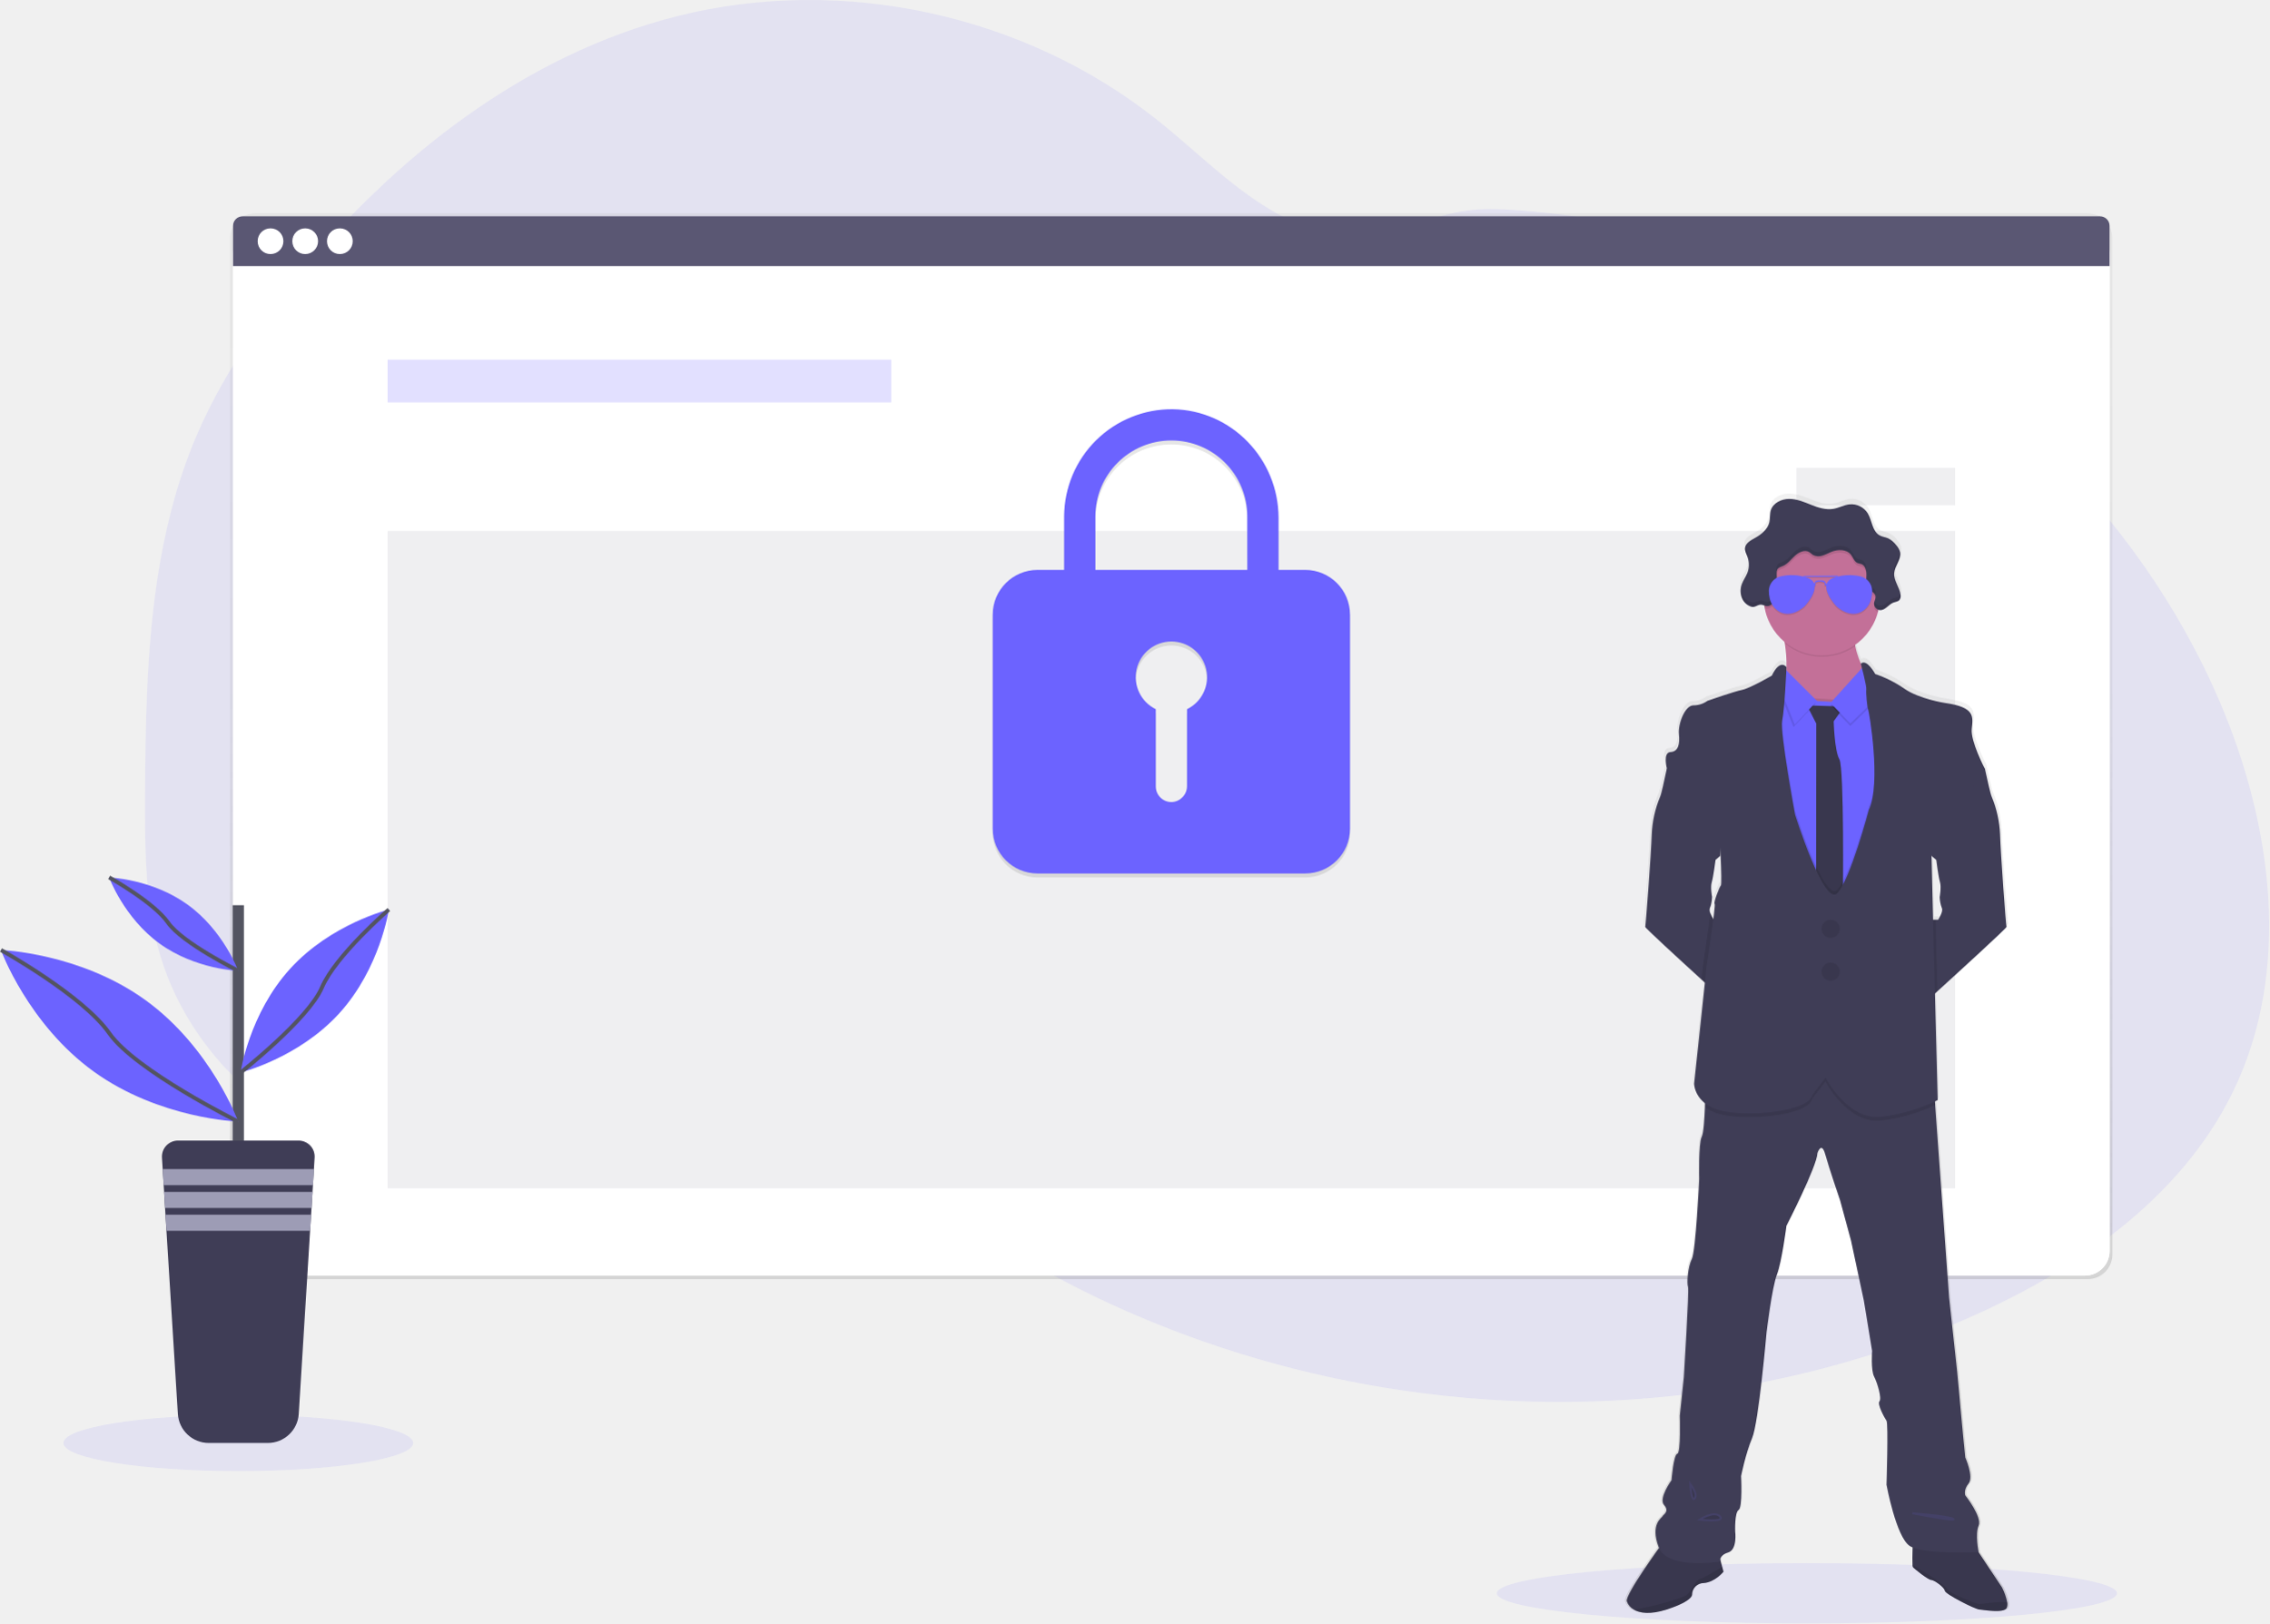
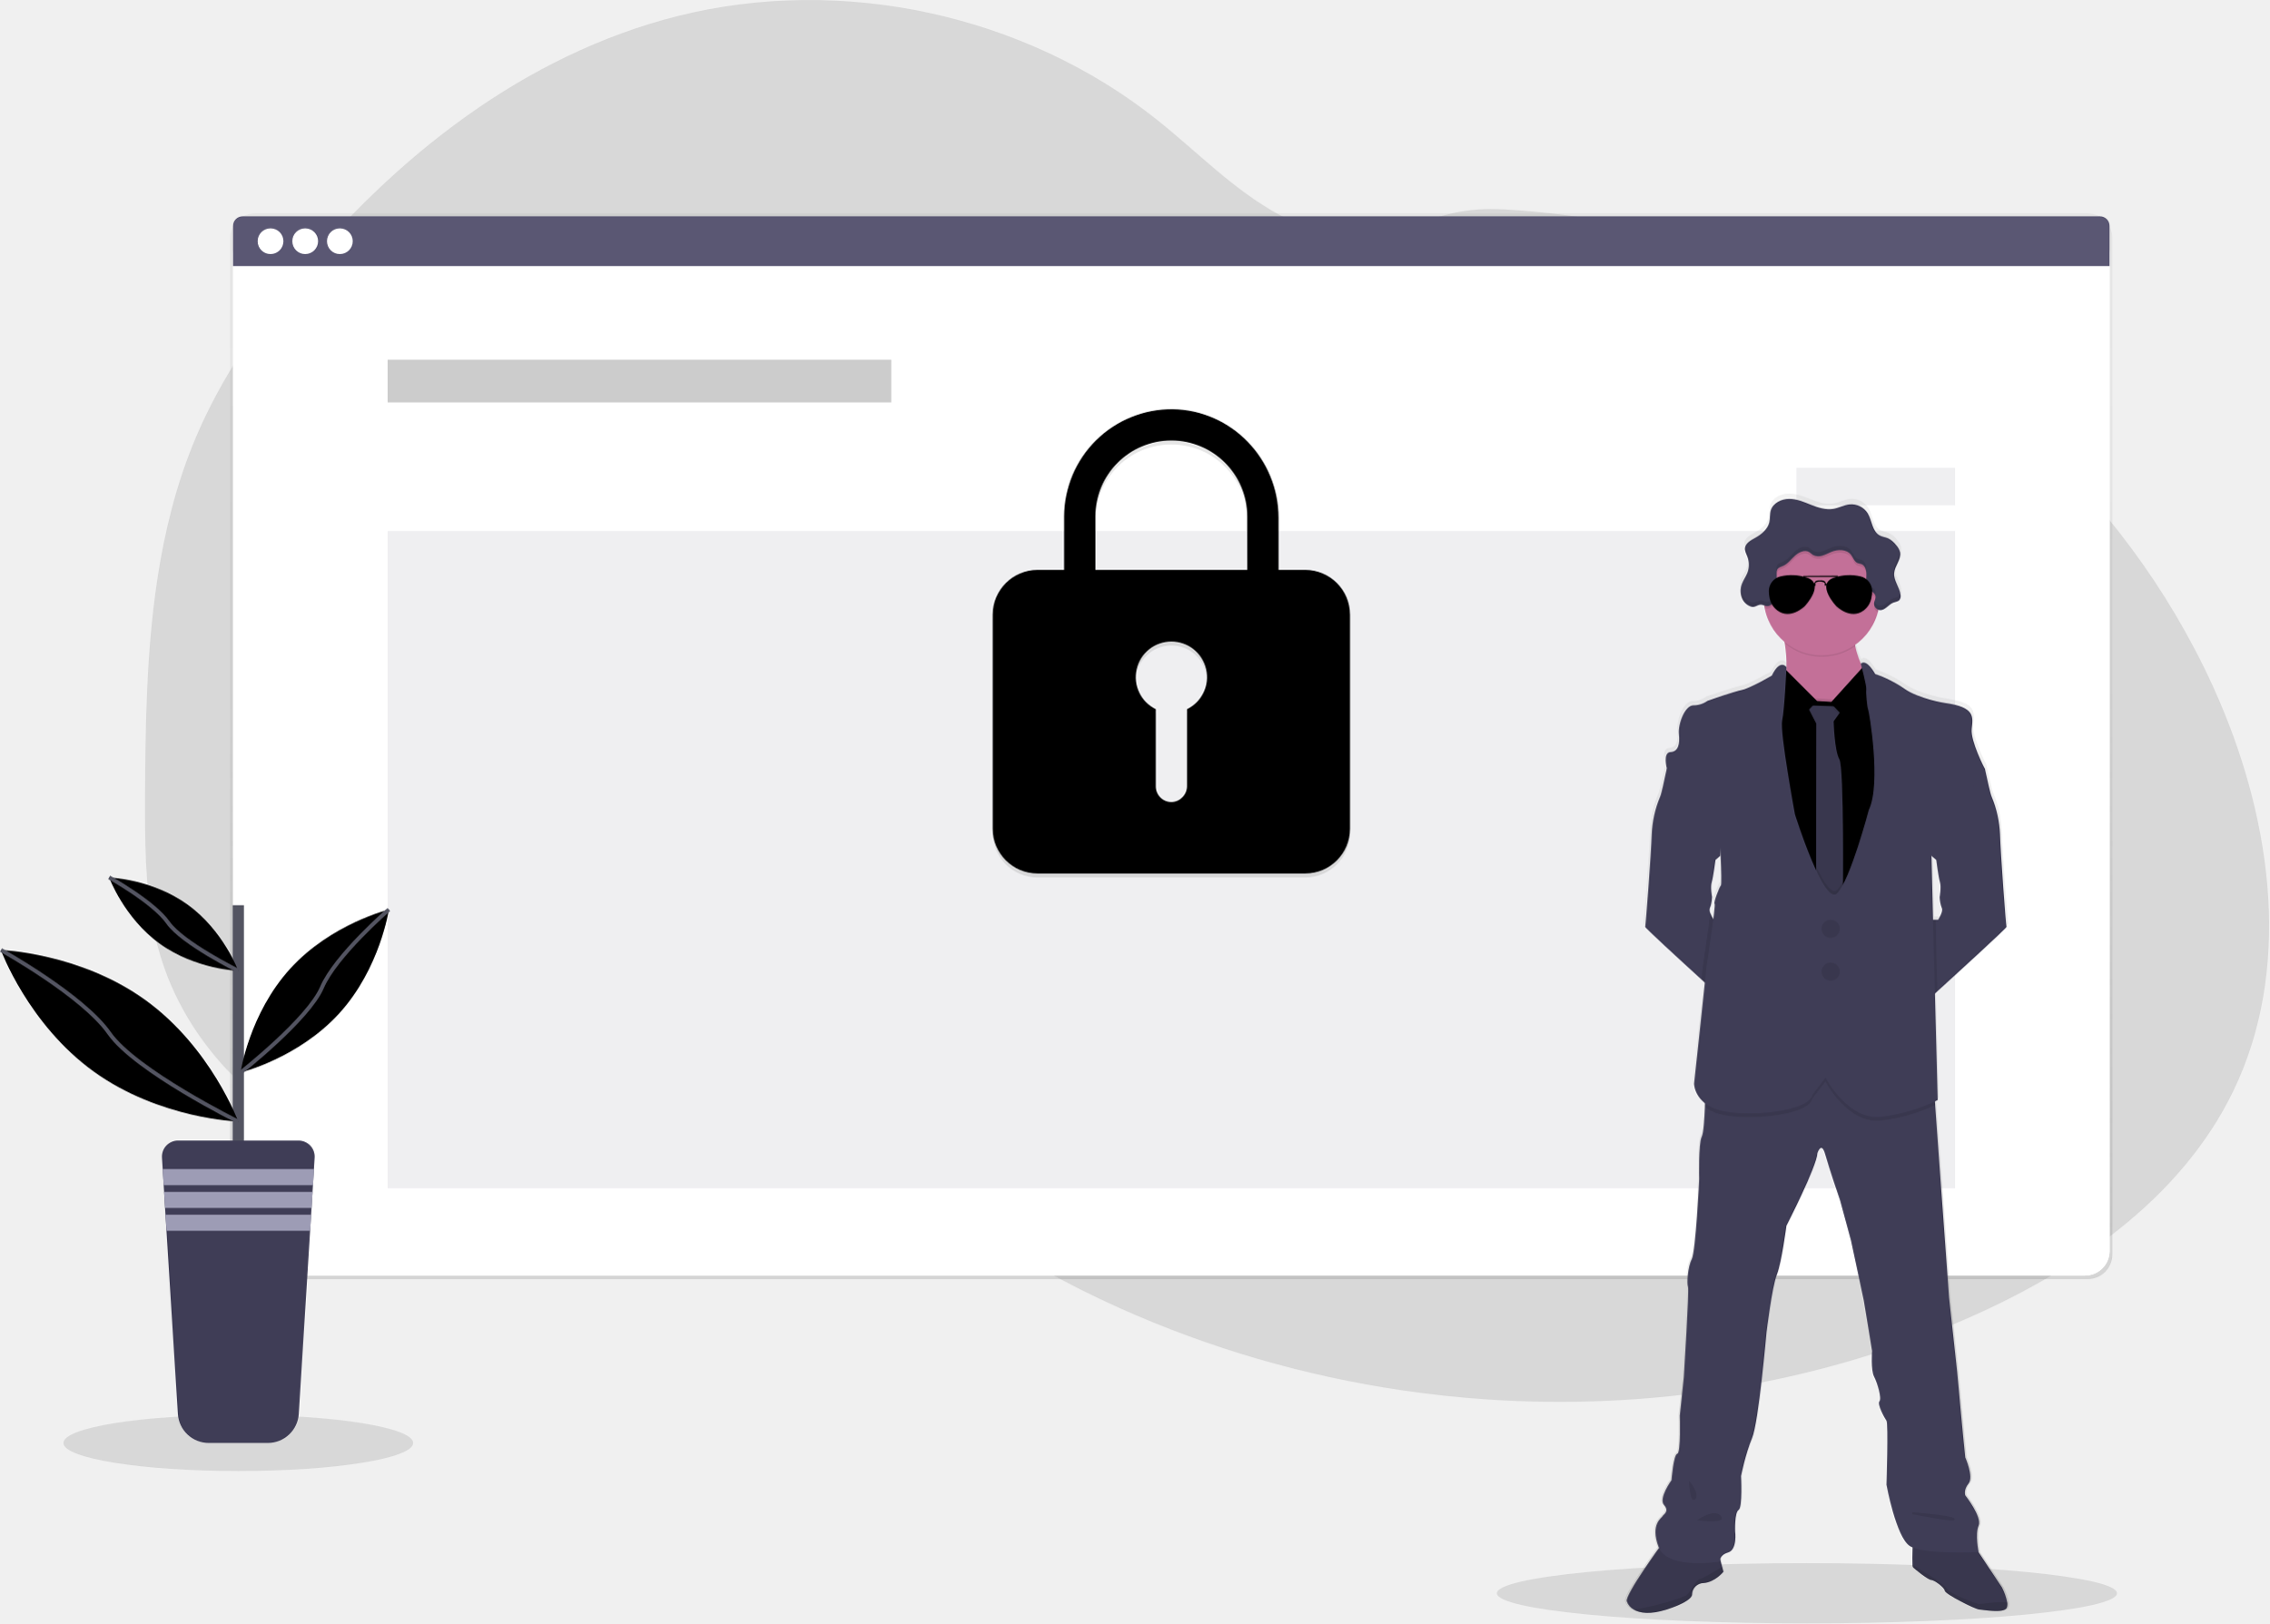
<svg xmlns="http://www.w3.org/2000/svg" xmlns:xlink="http://www.w3.org/1999/xlink" id="06c42c9d-6d9c-45ee-a61b-17902c1dca73" data-name="Layer 1" width="1145.57" height="819.91" viewBox="0 0 1145.57 819.91">
  <defs>
    <linearGradient id="2f697947-2a6f-450c-95af-56e5336b1d5f" x1="591.3" y1="646.08" x2="591.3" y2="107.75" gradientUnits="userSpaceOnUse">
      <stop offset="0" stop-color="gray" stop-opacity="0.25" />
      <stop offset="0.54" stop-color="gray" stop-opacity="0.12" />
      <stop offset="1" stop-color="gray" stop-opacity="0.1" />
    </linearGradient>
    <linearGradient id="2563b911-9cd4-457d-b636-acc38b40f33a" x1="944.34" y1="854.67" x2="944.34" y2="289.29" xlink:href="#2f697947-2a6f-450c-95af-56e5336b1d5f" />
  </defs>
-   <path d="M1154.4,591.26c-26.57,54.81-80.52,91.46-136.43,115.63-75.27,32.55-158.16,45.46-239.91,40q-21.49-1.43-42.85-4.57a540.44,540.44,0,0,1-143.27-41.72q-19.74-8.89-38.68-19.41a494.85,494.85,0,0,1-60.46-39.54q-7.23-5.52-14.26-11.32c-3.25-2.68-6.47-5.42-9.74-8.08-6.9-5.61-14-10.94-21.92-14.93a78.31,78.31,0,0,0-7.34-3.24c-25.08-9.54-54-5.94-80.11,1.5-19.86,5.66-39.22,13.41-59.06,18.94a196,196,0,0,1-26.91,5.72A143.21,143.21,0,0,1,213,624.93l-1.67-.52q-4.2-1.32-8.33-2.89l-1.67-.64q-4-1.54-7.83-3.31l-1.67-.76q-4-1.86-7.83-3.93c-.92-.48-1.83-1-2.73-1.49a163.67,163.67,0,0,1-39.16-30.49c-.33-.33-.64-.67-1-1-1.59-1.72-3.15-3.47-4.66-5.26-.56-.66-1.12-1.32-1.67-2q-2.69-3.28-5.19-6.71c-.25-.33-.49-.67-.73-1A144.59,144.59,0,0,1,112,534.44c-.14-.33-.27-.67-.39-1q-2-5.15-3.65-10.47c-.45-1.48-.88-3-1.26-4.48-.13-.44-.25-.89-.36-1.33-5.52-21.73-6.15-44.32-6.15-66.78q0-3.93,0-7.85c.16-36.33.72-73.28,6.08-109.11,0-.25.07-.5.11-.74a340.76,340.76,0,0,1,7.31-35.82A264.25,264.25,0,0,1,126,260.56c12.33-29,30.26-55.39,50.17-79.85C226.32,119.16,292.09,67.49,369.07,48.15c82.95-20.83,175.14-.87,242.05,52.4,20.4,16.24,38.73,35.47,61.64,47.92,20,10.84,43.41,15.33,64.83,6.8,17.7-7.05,29.22-10.55,49.1-9.48A411.56,411.56,0,0,1,907.05,171c1.56.57,3.12,1.16,4.67,1.75C1012.43,211.28,1099,287.83,1144,386.2q1.79,3.9,3.47,7.86C1174.3,456.73,1184,530.18,1154.4,591.26Z" transform="translate(-26.97 -40.04)" fill="#6c63ff" opacity="0.1" />
-   <ellipse cx="120.3" cy="728.81" rx="88.28" ry="14.18" fill="#6c63ff" opacity="0.1" />
-   <ellipse cx="912.26" cy="804.71" rx="156.53" ry="15.2" fill="#6c63ff" opacity="0.1" />
+   <path d="M1154.4,591.26c-26.57,54.81-80.52,91.46-136.43,115.63-75.27,32.55-158.16,45.46-239.91,40q-21.49-1.43-42.85-4.57a540.44,540.44,0,0,1-143.27-41.72q-19.74-8.89-38.68-19.41a494.85,494.85,0,0,1-60.46-39.54q-7.23-5.52-14.26-11.32c-3.25-2.68-6.47-5.42-9.74-8.08-6.9-5.61-14-10.94-21.92-14.93a78.31,78.31,0,0,0-7.34-3.24c-25.08-9.54-54-5.94-80.11,1.5-19.86,5.66-39.22,13.41-59.06,18.94a196,196,0,0,1-26.91,5.72A143.21,143.21,0,0,1,213,624.93l-1.67-.52q-4.2-1.32-8.33-2.89l-1.67-.64q-4-1.54-7.83-3.31l-1.67-.76q-4-1.86-7.83-3.93c-.92-.48-1.83-1-2.73-1.49a163.67,163.67,0,0,1-39.16-30.49c-.33-.33-.64-.67-1-1-1.59-1.72-3.15-3.47-4.66-5.26-.56-.66-1.12-1.32-1.67-2q-2.69-3.28-5.19-6.71c-.25-.33-.49-.67-.73-1A144.59,144.59,0,0,1,112,534.44c-.14-.33-.27-.67-.39-1q-2-5.15-3.65-10.47c-.45-1.48-.88-3-1.26-4.48-.13-.44-.25-.89-.36-1.33-5.52-21.73-6.15-44.32-6.15-66.78q0-3.93,0-7.85c.16-36.33.72-73.28,6.08-109.11,0-.25.07-.5.11-.74a340.76,340.76,0,0,1,7.31-35.82A264.25,264.25,0,0,1,126,260.56c12.33-29,30.26-55.39,50.17-79.85C226.32,119.16,292.09,67.49,369.07,48.15c82.95-20.83,175.14-.87,242.05,52.4,20.4,16.24,38.73,35.47,61.64,47.92,20,10.84,43.41,15.33,64.83,6.8,17.7-7.05,29.22-10.55,49.1-9.48A411.56,411.56,0,0,1,907.05,171c1.56.57,3.12,1.16,4.67,1.75C1012.43,211.28,1099,287.83,1144,386.2q1.79,3.9,3.47,7.86C1174.3,456.73,1184,530.18,1154.4,591.26Z" transform="translate(-26.97 -40.04)" fill="#000000" opacity="0.1" />
+   <ellipse cx="120.3" cy="728.81" rx="88.28" ry="14.18" fill="#000000" opacity="0.1" />
+   <ellipse cx="912.26" cy="804.71" rx="156.53" ry="15.2" fill="#000000" opacity="0.1" />
  <rect x="116.14" y="107.75" width="950.33" height="538.33" rx="12.49" ry="12.49" fill="url(#2f697947-2a6f-450c-95af-56e5336b1d5f)" />
  <rect x="117.65" y="115.32" width="947.42" height="528.97" rx="12.49" ry="12.49" fill="#fff" />
  <rect x="117.65" y="115.32" width="947.42" height="528.97" rx="12.49" ry="12.49" fill="#fff" />
  <rect x="117.65" y="115.32" width="947.42" height="528.97" rx="12.49" ry="12.49" fill="#fff" opacity="0.04" />
  <path d="M1087.23,149.29H149.43a4.81,4.81,0,0,0-4.81,4.81v20.33H1092V154.1A4.81,4.81,0,0,0,1087.23,149.29Z" transform="translate(-26.97 -40.04)" fill="#5a5773" />
  <g id="6c975d28-8d47-4ade-9154-b3b78f637b65" data-name="buttons">
    <circle cx="136.57" cy="121.82" r="6.5" fill="#fff" />
    <circle cx="154.07" cy="121.82" r="6.5" fill="#fff" />
    <circle cx="171.57" cy="121.82" r="6.5" fill="#fff" />
  </g>
-   <rect x="195.68" y="181.67" width="254.25" height="21.58" fill="#6c63ff" opacity="0.2" />
+   <rect x="195.68" y="181.67" width="254.25" height="21.58" fill="#000000" opacity="0.2" />
  <rect x="195.68" y="268.2" width="791.36" height="331.96" fill="#5a5773" opacity="0.1" />
  <path d="M686,329.89H672.45V303.57c0-29.7-23.68-54.39-53.38-54.84a54.28,54.28,0,0,0-54.85,54.11v27.05H550.7a22.62,22.62,0,0,0-22.55,22.55V460.66a22.62,22.62,0,0,0,22.55,22.55H686a22.61,22.61,0,0,0,22.54-22.55V352.44A22.61,22.61,0,0,0,686,329.89Zm-59.75,70.35V439a8.09,8.09,0,0,1-7.5,8.12,7.91,7.91,0,0,1-8.28-7.9v-39a18,18,0,1,1,15.78,0Zm30.44-70.35H580V302.84a38.33,38.33,0,0,1,76.66,0Z" transform="translate(-26.97 -40.04)" opacity="0.1" />
-   <path d="M686,327.89H672.45V301.57c0-29.7-23.68-54.39-53.38-54.84a54.28,54.28,0,0,0-54.85,54.11v27.05H550.7a22.62,22.62,0,0,0-22.55,22.55V458.66a22.62,22.62,0,0,0,22.55,22.55H686a22.61,22.61,0,0,0,22.54-22.55V350.44A22.61,22.61,0,0,0,686,327.89Zm-59.75,70.35V437a8.09,8.09,0,0,1-7.5,8.12,7.91,7.91,0,0,1-8.28-7.9v-39a18,18,0,1,1,15.78,0Zm30.44-70.35H580V300.84a38.33,38.33,0,0,1,76.66,0Z" transform="translate(-26.97 -40.04)" fill="#6c63ff" />
+   <path d="M686,327.89H672.45V301.57c0-29.7-23.68-54.39-53.38-54.84a54.28,54.28,0,0,0-54.85,54.11v27.05H550.7a22.62,22.62,0,0,0-22.55,22.55V458.66a22.62,22.62,0,0,0,22.55,22.55H686a22.61,22.61,0,0,0,22.54-22.55V350.44A22.61,22.61,0,0,0,686,327.89Zm-59.75,70.35V437a8.09,8.09,0,0,1-7.5,8.12,7.91,7.91,0,0,1-8.28-7.9v-39a18,18,0,1,1,15.78,0Zm30.44-70.35H580V300.84a38.33,38.33,0,0,1,76.66,0Z" transform="translate(-26.97 -40.04)" fill="#000000" />
  <rect x="906.94" y="236.25" width="80.1" height="18.91" fill="#5a5773" opacity="0.1" />
  <path d="M1041.27,849.33a28.47,28.47,0,0,0-2.68-7.61l-12-17.92h.07s-1.89-9,0-13.42-6.74-15.29-6.74-15.29-1.05-2.73,1.69-6.09-1.69-13.2-1.69-13.2-2.1-20.55-2.31-23.69-1.9-20.54-1.9-20.54l-4-36.89-7.12-97.77-.13-1.83c.88-.43,1.35-.7,1.35-.7l-1.42-54.06,1.23-1.11c10.74-9.72,35.51-32.22,35.26-32.71s-3-37.57-3.32-46.85a55.83,55.83,0,0,0-4.26-19.18c-.62-1.23-2.41-9.34-3.15-12.77-.2-.94-.33-1.53-.33-1.53s-7.26-13.84-6.63-20.13,1.89-11-13.59-13.2c0,0-13-1.94-20.74-7.23A59,59,0,0,0,974,378.17s-4.34-8-7.36-5.29a42,42,0,0,1-2.85-8.91l-.09-.56a29.47,29.47,0,0,0,11.64-16.66c.1-.38.18-.77.27-1.15a3.25,3.25,0,0,0,.93.17c2.63,0,4.25-2.93,6.71-3.86,1-.39,2.23-.45,3-1.24a2.93,2.93,0,0,0,.66-2.21,4.51,4.51,0,0,0,0-.82,2.93,2.93,0,0,0,0-.29l0,.1c-.67-3.64-3.49-6.87-3.18-10.57.3-3.48,3.36-6.54,3.11-9.93a5.4,5.4,0,0,0-.07-.8l0,.12a8.56,8.56,0,0,0-2-3.54,11.36,11.36,0,0,0-4.12-3.46c-1.39-.61-3-.75-4.3-1.48-3.82-2.08-3.81-7.5-6.08-11.2A9.91,9.91,0,0,0,961,292c-2.84.28-5.41,1.79-8.22,2.28-3.84.68-7.75-.57-11.39-2s-7.33-3-11.24-3-8.14,2-9.32,5.69c-.63,2-.32,4.15-.8,6.18-.86,3.58-4,6.14-7.25,7.92-2,1.11-4.38,2.38-5,4.48,0-.06,0-.11,0-.16a3.84,3.84,0,0,0-.1.51,3.75,3.75,0,0,0,0,.67c0,1.44.76,2.81,1.27,4.18a11.53,11.53,0,0,1-.06,8.06c-.74,1.9-2,3.57-2.72,5.46a10.75,10.75,0,0,0-.66,2.74l0-.16a11,11,0,0,0,0,1.28,9,9,0,0,0,1,4.2A7.54,7.54,0,0,0,911,344.1c2,.46,3.25-1.5,5.36-1a8.42,8.42,0,0,1,1.11.35c.07.45.14.9.22,1.34a29.39,29.39,0,0,0,10.14,17.17c0,.24.08.48.11.73h0a67.15,67.15,0,0,1,.83,12.06s-3.15-4.61-7.47,4.29c0,0-11.27,6.5-15.16,7.24s-17.7,5.55-17.7,5.55a12.18,12.18,0,0,1-7.16,2.31c-4.31,0-7.89,9.43-7.37,14.56s-.31,8.91-4.32,9.12-1.82,8.34-1.79,8.48l-.37,1.75c-.78,3.58-2.48,11.26-3.08,12.46a56,56,0,0,0-4.27,19.18c-.31,9.28-3,46.22-3.31,46.85-.21.41,16.76,15.92,28.69,26.76l1.73,1.56-5.49,51.28a13.69,13.69,0,0,0,5.64,10c0,.6,0,1.21-.06,1.84-.24,6-.72,13.26-1.68,15.16-1.68,3.36-1.26,21.38-1.26,21.38s-1.69,36.68-3.79,40.67-2.53,12.36-1.9,14-2.11,45.69-2.11,45.69l-2.1,19.71s.63,18.86-1.27,19.28-2.95,13.42-2.95,13.42-6.73,9.22-3.79,12.57-.43,4.83-.74,5.66-6.42,4-2,15.72a3.45,3.45,0,0,0,.14.34c-4.14,5.75-17.26,24.3-16.46,27.12a7.43,7.43,0,0,0,3.5,4.2c3.09,1.85,8.39,2.71,16.82,0,14-4.51,13-7.76,13-7.76a5.94,5.94,0,0,1,5.9-5.66c5.79-.42,10.11-5.76,10.11-5.76l-.68-2.53-.93-3.5c.11-1,.82-2.75,4-3.72,4.85-1.47,3.58-10.69,3.58-10.69s-.42-9.64,1.68-10.9,1.27-17.19,1.27-17.19,2.32-11.53,5.68-19.29,7.38-53.86,7.38-53.86,2.73-22.64,5.26-29.14,4.85-24.73,4.85-24.73,15.59-30.19,15.79-36.9c0,0,2-6.29,4,.63s7.62,23.48,7.62,23.48l5.47,20.33,6.53,30.39,4.22,25.58s-.64,9.64,1,13,4,11.1,2.74,12.57,2.52,8.39,3.58,9.85,0,32.49,0,32.49,4.84,26.41,11.79,31a8.5,8.5,0,0,0,1.54.8c-.1,2.86-.2,6.69-.07,8.69a3.33,3.33,0,0,0,.22,1.31c.63.84,7.79,6.5,9.27,6.5s6.73,3.67,6.95,5.45,15.39,9.32,17.54,9.54,12.57,2.09,14-.84A4.85,4.85,0,0,0,1041.27,849.33ZM1004,471.61l1.08.93s1.11,8.65,1.9,11.24-.16,7.63-.16,7.63a17.55,17.55,0,0,0,1.11,5.5c.94,1.89-1.9,6-1.9,6h-2.53l-.79-32.38Zm-75.23-96.68v-.19C928.75,374.8,928.74,374.87,928.74,374.93ZM889.92,499.58a3.65,3.65,0,0,1-.16-2.67,8,8,0,0,0,.53-1.48,22.92,22.92,0,0,0,.58-4,.28.28,0,0,0,0-.05c-.09-.48-.9-5.12-.15-7.58s1.89-11.24,1.89-11.24l.72-.61L895,470.5s0-.54.12-1.43c.35,7.6.63,16,.18,16.42-.84.83-3.9,9-3.16,9.32.24.11-.09,3.38-.65,7.78A15.94,15.94,0,0,1,889.92,499.58Z" transform="translate(-26.97 -40.04)" fill="url(#2563b911-9cd4-457d-b636-acc38b40f33a)" />
  <path d="M970.52,382.92v12.44L945,408.19s-25.34-15.33-19.09-21.43c4-3.86,3.23-14.46,2.15-21.75h0c-.63-4.24-1.36-7.35-1.36-7.35s45.52-13,38.64-3.13c-2.3,3.3-2.48,7.57-1.71,11.8C965.19,374.72,970.52,382.92,970.52,382.92Z" transform="translate(-26.97 -40.04)" fill="#c37098" />
  <path d="M900.61,504.57l-3.29,40.52s-4.93-4.47-11.31-10.29c-11.83-10.79-28.63-26.22-28.43-26.63.31-.63,3-37.39,3.29-46.63a55.8,55.8,0,0,1,4.22-19.08c.6-1.2,2.29-8.84,3-12.41.24-1.11.39-1.83.39-1.83L874,426s23,25.66,23,26.13-1.57,20.18-1.57,20.18l-1.63,1.42-.71.61s-1.1,8.61-1.88,11.19.06,7.06.15,7.54v0a23.25,23.25,0,0,1-.57,4,8.38,8.38,0,0,1-.53,1.47,3.67,3.67,0,0,0,.16,2.66,16.08,16.08,0,0,0,1.72,3.29Z" transform="translate(-26.97 -40.04)" fill="#3f3d56" />
  <path d="M1040,508.17c.24.49-24.29,22.88-34.92,32.55l-4.82,4.37L997,504.57h8.45s2.82-4.07,1.88-5.95a17.39,17.39,0,0,1-1.09-5.47s.93-5,.15-7.59-1.88-11.19-1.88-11.19l-1.07-.92-1.27-1.11s-1.57-19.71-1.57-20.18,23-26.13,23-26.13l5.48,2.19s.12.59.32,1.53c.74,3.41,2.51,11.48,3.12,12.71a55.8,55.8,0,0,1,4.22,19.08C1037,470.78,1039.68,507.54,1040,508.17Z" transform="translate(-26.97 -40.04)" fill="#3f3d56" />
  <path d="M1040.1,852.11c-1.47,2.92-11.79,1-13.92.84s-17.17-7.73-17.38-9.5-5.42-5.42-6.88-5.42-8.55-5.64-9.18-6.47a3.19,3.19,0,0,1-.21-1.3c-.22-3.43.21-12.26.21-12.26l30.25,1.67,14.7,22.11a28.52,28.52,0,0,1,2.66,7.57A5,5,0,0,1,1040.1,852.11Z" transform="translate(-26.97 -40.04)" fill="#3f3d56" />
  <path d="M1040.1,852.11c-1.47,2.92-11.79,1-13.92.84s-17.17-7.73-17.38-9.5-5.42-5.42-6.88-5.42-8.55-5.64-9.18-6.47a3.19,3.19,0,0,1-.21-1.3c-.22-3.43.21-12.26.21-12.26l30.25,1.67,14.7,22.11a28.52,28.52,0,0,1,2.66,7.57A5,5,0,0,1,1040.1,852.11Z" transform="translate(-26.97 -40.04)" opacity="0.1" />
  <path d="M1040.1,852.11c-1.47,2.92-11.79,1-13.92.84s-17.17-7.73-17.38-9.5-5.42-5.42-6.88-5.42-8.55-5.64-9.18-6.47a3.19,3.19,0,0,1-.21-1.3l9.8,6.2s6.26,4,7.93,6.37,14.83,7.3,15.92,7.4c.81.08,9.45-1.58,14.17-.88A5,5,0,0,1,1040.1,852.11Z" transform="translate(-26.97 -40.04)" opacity="0.1" />
  <path d="M897.1,833.86s-4.28,5.32-10,5.73a5.89,5.89,0,0,0-5.84,5.63s1,3.24-12.83,7.73c-8.35,2.69-13.6,1.84-16.66,0a7.44,7.44,0,0,1-3.47-4.18c-.94-3.33,17.52-28.68,17.52-28.68l16.8-1,12,5.42,1.84,6.87Z" transform="translate(-26.97 -40.04)" fill="#3f3d56" />
  <path d="M897.1,833.86s-4.28,5.32-10,5.73a5.89,5.89,0,0,0-5.84,5.63s1,3.24-12.83,7.73c-8.35,2.69-13.6,1.84-16.66,0a7.44,7.44,0,0,1-3.47-4.18c-.94-3.33,17.52-28.68,17.52-28.68l16.8-1,12,5.42,1.84,6.87Z" transform="translate(-26.97 -40.04)" opacity="0.1" />
  <path d="M897.1,833.86s-4.28,5.32-10,5.73a5.89,5.89,0,0,0-5.84,5.63s1,3.24-12.83,7.73c-8.35,2.69-13.6,1.84-16.66,0,7.87-.82,25.26-5.79,27-7.51,2.09-2.09,4.7-7.83,6.47-7.93,1.23-.08,7.48-3.84,11.23-6.17Z" transform="translate(-26.97 -40.04)" fill="none" />
  <path d="M897.1,833.86s-4.28,5.32-10,5.73a5.89,5.89,0,0,0-5.84,5.63s1,3.24-12.83,7.73c-8.35,2.69-13.6,1.84-16.66,0,7.87-.82,25.26-5.79,27-7.51,2.09-2.09,4.7-7.83,6.47-7.93,1.23-.08,7.48-3.84,11.23-6.17Z" transform="translate(-26.97 -40.04)" opacity="0.1" />
  <path d="M1025.91,810.6c-1.88,4.38,0,13.35,0,13.35s-28,1.46-34.84-3.13-11.68-30.88-11.68-30.88,1-30.87,0-32.33-4.8-8.34-3.55-9.8-1-9.18-2.71-12.52-1-12.93-1-12.93l-4.18-25.46-6.46-30.24L956,646.42s-5.63-16.48-7.54-23.36-3.93-.63-3.93-.63c-.2,6.68-15.64,36.72-15.64,36.72s-2.3,18.15-4.8,24.61-5.22,29-5.22,29-4,45.89-7.3,53.61S906,785.56,906,785.56s.84,15.86-1.25,17.11S903,813.52,903,813.52s1.25,9.17-3.55,10.64-4,4.59-4,4.59-26.7,4.38-31.08-7.31,1.67-14.8,2-15.64,3.66-2.29.74-5.64,3.75-12.51,3.75-12.51,1.05-12.93,2.92-13.35,1.26-19.19,1.26-19.19l2.08-19.61s2.72-43.81,2.09-45.48-.21-10,1.88-14,3.75-40.48,3.75-40.48-.42-17.93,1.25-21.27c1-1.89,1.42-9.16,1.66-15.09.18-4.53.22-8.28.22-8.28l23.36-8.76,30-9.59,25.24,12.1,36.93,7.09.46,6.37,7.05,97.31,4,36.71s1.67,17.31,1.88,20.44,2.29,23.58,2.29,23.58,4.38,9.8,1.67,13.14-1.67,6-1.67,6S1027.79,806.22,1025.91,810.6Z" transform="translate(-26.97 -40.04)" fill="#3f3d56" />
  <path d="M965.36,354.53c-2.3,3.3-2.48,7.57-1.71,11.8A29.34,29.34,0,0,1,928.08,365h0c-.63-4.24-1.36-7.35-1.36-7.35S972.24,344.67,965.36,354.53Z" transform="translate(-26.97 -40.04)" opacity="0.1" />
  <path d="M976,341.77a29.3,29.3,0,1,1-29.3-29.3A29.16,29.16,0,0,1,976,341.77Z" transform="translate(-26.97 -40.04)" fill="#c37098" />
  <polygon points="955.13 350.42 945.53 521.37 893.38 510.42 883.05 441.89 893.28 349.89 900.98 350.88 914.56 352.61 928.01 353.44 942.59 351.82 955.13 350.42" opacity="0.1" />
-   <polygon points="955.13 351.67 945.53 522.62 893.38 511.67 883.05 443.14 893.28 351.15 900.98 352.13 914.56 353.86 928.01 354.69 942.59 353.07 955.13 351.67" fill="#6c63ff" />
+   <polygon points="955.13 351.67 945.53 522.62 893.38 511.67 883.05 443.14 893.28 351.15 900.98 352.13 914.56 353.86 928.01 354.69 942.59 353.07 955.13 351.67" fill="#000000" />
  <path d="M939.23,396.3l18.78.63-5.28,7.39s.37,14.93,2.88,19.21,1.77,70.4,1.77,70.4l-5,9.49-8.55-10.64.11-87.3Z" transform="translate(-26.97 -40.04)" fill="#3f3d56" />
  <path d="M939.23,396.3l18.78.63-5.28,7.39s.37,14.93,2.88,19.21,1.77,70.4,1.77,70.4l-5,9.49-8.55-10.64.11-87.3Z" transform="translate(-26.97 -40.04)" opacity="0.1" />
  <polygon points="941.67 336.86 924.15 356.26 934.16 366.69 950.75 350.52 941.67 336.86" opacity="0.1" />
-   <polygon points="941.67 335.61 924.15 355.01 934.16 365.44 950.75 349.27 941.67 335.61" fill="#6c63ff" />
+   <polygon points="941.67 335.61 924.15 355.01 934.16 365.44 950.75 349.27 941.67 335.61" fill="#000000" />
  <polygon points="916.75 355.32 899.01 337.59 897.34 346.87 905.48 367.21 916.75 355.32" opacity="0.1" />
-   <polygon points="917.37 354.07 899.64 336.34 897.97 345.62 906.11 365.96 917.37 354.07" fill="#6c63ff" />
+   <polygon points="917.37 354.07 899.64 336.34 897.97 345.62 906.11 365.96 917.37 354.07" fill="#000000" />
  <path d="M1004.05,598.14a86.57,86.57,0,0,1-27,7.81c-17.21,2.19-28.47-19.71-28.47-19.71l-6.57,8.55c-2.09,9.08-33.9,11.37-46.83,7.93a20.69,20.69,0,0,1-7.42-3.51c.18-4.53.22-8.28.22-8.28l23.36-8.76,30-9.59,25.24,12.1,36.93,7.09Z" transform="translate(-26.97 -40.04)" opacity="0.1" />
  <path d="M982.1,391.72l-9.59,170.94-52.16-10.95L910,483.19l10.22-92,7.7,1a93.48,93.48,0,0,1-1.13,10c-1.25,5.85,6.47,47.36,6.47,47.36s14.67,46.55,21.27,39.84,16-42.14,16-42.14c6.37-13.14.11-50-.36-50.74a14.88,14.88,0,0,1-.6-3.35Z" transform="translate(-26.97 -40.04)" opacity="0.1" />
  <path d="M1004.63,524l.44,16.75-4.82,4.37L997,504.57h7.2Z" transform="translate(-26.97 -40.04)" opacity="0.1" />
  <path d="M891.37,493.1v0a23.25,23.25,0,0,1-.57,4c0-.37,0-.58-.08-.61C890.42,496.41,890.78,494.88,891.37,493.1Z" transform="translate(-26.97 -40.04)" opacity="0.1" />
  <path d="M900.61,504.57l-3.29,40.52s-4.93-4.47-11.31-10.29l.76-7.18s2.69-17.64,3.67-26.34a16.08,16.08,0,0,0,1.72,3.29Z" transform="translate(-26.97 -40.04)" opacity="0.1" />
  <path d="M928.9,377s-3.12-4.59-7.4,4.27c0,0-11.16,6.47-15,7.2S889,394,889,394a12.08,12.08,0,0,1-7.09,2.29c-4.28,0-7.83,9.39-7.31,14.5s-.31,8.87-4.27,9.08-1.78,8.44-1.78,8.44l26.39,30.25s1.67,27.85.84,28.69-3.86,9-3.13,9.28-4,31.08-4,31.08l-6.36,59.77s0,10,12.94,13.45S940,602,942.05,592.92l6.57-8.56s11.26,21.91,28.47,19.72,28.17-8.45,28.17-8.45L1003.38,524l-1.25-51.63L1029,428.22s-7.2-13.77-6.57-20,1.87-10.95-13.46-13.14c0,0-12.93-1.93-20.55-7.2a58.74,58.74,0,0,0-14.7-7.4s-4.3-8-7.29-5.26c0,0,3,11.31,2.75,13s.47,9.33.94,10.12,6.73,37.6.36,50.74c0,0-9.35,35.43-16,42.14s-21.27-39.84-21.27-39.84-7.72-41.52-6.47-47.36S928.9,377,928.9,377Z" transform="translate(-26.97 -40.04)" fill="#3f3d56" />
  <circle cx="924.25" cy="469.12" r="4.59" fill="#3f3d56" />
  <circle cx="924.25" cy="490.76" r="4.59" fill="#3f3d56" />
  <circle cx="924.25" cy="469.12" r="4.59" opacity="0.1" />
  <circle cx="924.25" cy="490.76" r="4.59" opacity="0.1" />
-   <path d="M992.47,804.34s18.84,1.46,20.71,2.92S992.47,804.34,992.47,804.34Z" transform="translate(-26.97 -40.04)" stroke="#6c63ff" stroke-miterlimit="10" opacity="0.1" />
-   <path d="M880.3,789.53s4,5,2.3,7.3S880.3,789.53,880.3,789.53Z" transform="translate(-26.97 -40.04)" stroke="#6c63ff" stroke-miterlimit="10" opacity="0.1" />
-   <path d="M885.1,807.56s7.3-4.8,10.22-1.61S885.1,807.56,885.1,807.56Z" transform="translate(-26.97 -40.04)" stroke="#6c63ff" stroke-miterlimit="10" opacity="0.1" />
+   <path d="M992.47,804.34s18.84,1.46,20.71,2.92S992.47,804.34,992.47,804.34Z" transform="translate(-26.97 -40.04)" stroke="#000000" stroke-miterlimit="10" opacity="0.1" />
+   <path d="M880.3,789.53s4,5,2.3,7.3S880.3,789.53,880.3,789.53Z" transform="translate(-26.97 -40.04)" stroke="#000000" stroke-miterlimit="10" opacity="0.1" />
+   <path d="M885.1,807.56s7.3-4.8,10.22-1.61S885.1,807.56,885.1,807.56Z" transform="translate(-26.97 -40.04)" stroke="#000000" stroke-miterlimit="10" opacity="0.1" />
  <path d="M976,341.77a29.16,29.16,0,0,1-.94,7.41,3.33,3.33,0,0,1-1.94-3.26c.13-1.19.92-2.28.75-3.46-.25-1.82-2.45-2.56-3.61-4-1.43-1.74-1.12-4.27-1-6.52s-.45-5-2.56-5.77c-.63-.23-1.32-.25-1.93-.51-1.66-.7-2.17-2.76-3.28-4.18-2.22-2.86-6.63-2.8-10-1.44a47.53,47.53,0,0,1-4.5,1.88,5.88,5.88,0,0,1-4.71-.35c-.66-.42-1.19-1-1.87-1.42-2.26-1.36-5.22,0-7.18,1.75s-3.53,4.1-6,5.17c-1.11.5-2.48.8-3,1.88a3.94,3.94,0,0,0-.32,1.87c0,3.89.46,7.84-.35,11.65-.52,2.45-2.24,5.23-4.73,4.93a4.67,4.67,0,0,1-.91-.23,29.3,29.3,0,1,1,58.1-5.42Z" transform="translate(-26.97 -40.04)" opacity="0.1" />
  <path d="M916.61,345.51c.75.17,1.46.56,2.23.66,2.49.3,4.21-2.48,4.73-4.93.81-3.81.39-7.76.36-11.65a3.81,3.81,0,0,1,.31-1.87c.57-1.08,1.94-1.38,3-1.88,2.42-1.08,4-3.38,6-5.17s4.91-3.11,7.17-1.75c.67.4,1.21,1,1.87,1.42a6,6,0,0,0,4.72.35c1.55-.46,3-1.27,4.49-1.88,3.34-1.36,7.76-1.41,10,1.43,1.11,1.43,1.62,3.48,3.28,4.18.61.26,1.3.29,1.93.52,2.11.79,2.65,3.52,2.56,5.77s-.39,4.78,1,6.52c1.16,1.42,3.36,2.16,3.61,4,.16,1.18-.62,2.28-.75,3.46a3.32,3.32,0,0,0,3.13,3.54c2.6,0,4.21-2.91,6.64-3.84,1-.39,2.21-.45,3-1.24a3.31,3.31,0,0,0,.62-2.71c-.49-3.83-3.56-7.16-3.23-11,.31-3.68,3.72-6.89,3-10.51a8.52,8.52,0,0,0-2-3.57,11.56,11.56,0,0,0-4.08-3.45c-1.39-.6-3-.74-4.27-1.47-3.78-2.07-3.77-7.47-6-11.15a9.79,9.79,0,0,0-9.12-4.54c-2.81.28-5.36,1.77-8.14,2.27-3.81.68-7.67-.57-11.28-2s-7.26-3-11.13-3-8.06,2-9.24,5.66c-.62,2-.31,4.14-.79,6.15-.84,3.57-4,6.11-7.18,7.88-2.19,1.22-4.82,2.62-5.08,5.11-.17,1.58.7,3,1.25,4.53a11.53,11.53,0,0,1-.06,8c-.73,1.89-1.95,3.55-2.69,5.43a9.75,9.75,0,0,0,.26,8,7.46,7.46,0,0,0,4.57,3.75C913.27,347,914.51,345.05,916.61,345.51Z" transform="translate(-26.97 -40.04)" fill="#3f3d56" />
  <g opacity="0.1">
    <path d="M923.57,339.06c-.52,2.45-2.25,5.23-4.74,4.93-.77-.1-1.47-.49-2.23-.66-2.09-.46-3.33,1.5-5.3,1a7.48,7.48,0,0,1-4.58-3.75,8.66,8.66,0,0,1-.93-3.27,9.13,9.13,0,0,0,.93,5.15,7.48,7.48,0,0,0,4.58,3.75c2,.46,3.21-1.5,5.3-1a22.61,22.61,0,0,0,2.23.65c2.49.31,4.22-2.47,4.74-4.92a28.89,28.89,0,0,0,.48-6.57A24.63,24.63,0,0,1,923.57,339.06Z" transform="translate(-26.97 -40.04)" />
    <path d="M909.87,324a11.51,11.51,0,0,0-.66-4.83,25.53,25.53,0,0,1-1.15-3.16,4.59,4.59,0,0,0-.1.51c-.17,1.57.71,3,1.25,4.53A11.47,11.47,0,0,1,909.87,324Z" transform="translate(-26.97 -40.04)" />
    <path d="M986.27,318.73c-.47,2.84-2.77,5.51-3,8.5a7.15,7.15,0,0,0,0,1.54C983.77,325.28,986.86,322.19,986.27,318.73Z" transform="translate(-26.97 -40.04)" />
    <path d="M986.44,339.83a2.35,2.35,0,0,1-.57,1.12c-.74.79-2,.85-3,1.24-2.43.93-4,3.87-6.64,3.84a3.35,3.35,0,0,1-3-2.32,5.18,5.18,0,0,0-.14.66,3.32,3.32,0,0,0,3.13,3.53c2.61,0,4.21-2.91,6.64-3.83,1-.39,2.22-.45,3-1.24a3.31,3.31,0,0,0,.62-2.71C986.47,340,986.45,339.92,986.44,339.83Z" transform="translate(-26.97 -40.04)" />
    <path d="M973.9,339c-.25-1.82-2.45-2.56-3.61-4a5.48,5.48,0,0,1-1.1-3.28c-.08,1.86-.05,3.76,1.1,5.16s2.9,2,3.46,3.44A3.21,3.21,0,0,0,973.9,339Z" transform="translate(-26.97 -40.04)" />
    <path d="M969.25,328.53c.08-2.25-.46-5-2.57-5.77-.62-.23-1.31-.26-1.92-.51-1.66-.7-2.18-2.76-3.28-4.18-2.23-2.85-6.64-2.8-10-1.44-1.5.61-2.93,1.42-4.49,1.88a5.88,5.88,0,0,1-4.71-.35c-.66-.42-1.2-1-1.87-1.42-2.27-1.36-5.23,0-7.18,1.75s-3.53,4.09-6,5.17c-1.12.5-2.48.8-3.06,1.88a3.93,3.93,0,0,0-.31,1.87c0,.39,0,.78,0,1.17a2.84,2.84,0,0,1,.29-1.16c.58-1.08,1.94-1.38,3.06-1.88,2.42-1.08,4-3.38,6-5.17s4.91-3.11,7.18-1.75c.67.4,1.21,1,1.87,1.41a5.84,5.84,0,0,0,4.71.35,46.21,46.21,0,0,0,4.49-1.87c3.35-1.36,7.76-1.42,10,1.43,1.1,1.42,1.62,3.48,3.28,4.18.61.26,1.3.29,1.92.52,1.71.64,2.39,2.56,2.54,4.46Z" transform="translate(-26.97 -40.04)" />
  </g>
  <g opacity="0.1">
    <path d="M920,339a7.67,7.67,0,0,1,5.78-7.17,24,24,0,0,1,13.48.61c9.49,3.14-1.2,14.44-1.2,14.44s-7.11,7-13.74,2.11a10.39,10.39,0,0,1-3.87-6A15.3,15.3,0,0,1,920,339Z" transform="translate(-26.97 -40.04)" />
    <path d="M972.17,339a7.67,7.67,0,0,0-5.79-7.17,24,24,0,0,0-13.47.61c-9.49,3.14,1.2,14.44,1.2,14.44s7.1,7,13.74,2.11a10.39,10.39,0,0,0,3.87-6A15.3,15.3,0,0,0,972.17,339Z" transform="translate(-26.97 -40.04)" />
    <polygon points="910.5 291.48 910.5 291.95 927.83 291.95 927.83 291.39 910.5 291.48" />
    <path d="M943,336.53h.55v-1.59s1.76-1.37,4.68,0v1.42h1v-.93h-.49s.2-1.93-3.06-1.62c0,0-2.62-.25-2.56,1.41h-.6Z" transform="translate(-26.97 -40.04)" />
  </g>
-   <path d="M920,338.35a7.67,7.67,0,0,1,5.78-7.17,24.13,24.13,0,0,1,13.48.61c9.49,3.15-1.2,14.44-1.2,14.44s-7.11,7-13.74,2.11a10.33,10.33,0,0,1-3.87-6A15.21,15.21,0,0,1,920,338.35Z" transform="translate(-26.97 -40.04)" fill="#6c63ff" />
-   <path d="M972.17,338.35a7.67,7.67,0,0,0-5.79-7.17,24.09,24.09,0,0,0-13.47.61c-9.49,3.15,1.2,14.44,1.2,14.44s7.1,7,13.74,2.11a10.33,10.33,0,0,0,3.87-6A15.21,15.21,0,0,0,972.17,338.35Z" transform="translate(-26.97 -40.04)" fill="#6c63ff" />
-   <polygon points="910.5 290.85 910.5 291.33 927.83 291.33 927.83 290.76 910.5 290.85" fill="#6c63ff" />
-   <path d="M943,335.9h.55v-1.59s1.76-1.36,4.68,0v1.43h1v-.94h-.49s.2-1.92-3.06-1.62c0,0-2.62-.24-2.56,1.41h-.6Z" transform="translate(-26.97 -40.04)" fill="#6c63ff" />
+   <path d="M920,338.35a7.67,7.67,0,0,1,5.78-7.17,24.13,24.13,0,0,1,13.48.61c9.49,3.15-1.2,14.44-1.2,14.44s-7.11,7-13.74,2.11a10.33,10.33,0,0,1-3.87-6A15.21,15.21,0,0,1,920,338.35Z" transform="translate(-26.97 -40.04)" fill="#000000" />
+   <path d="M972.17,338.35a7.67,7.67,0,0,0-5.79-7.17,24.09,24.09,0,0,0-13.47.61c-9.49,3.15,1.2,14.44,1.2,14.44s7.1,7,13.74,2.11a10.33,10.33,0,0,0,3.87-6A15.21,15.21,0,0,0,972.17,338.35Z" transform="translate(-26.97 -40.04)" fill="#000000" />
+   <polygon points="910.5 290.85 910.5 291.33 927.83 291.33 927.83 290.76 910.5 290.85" fill="#000000" />
+   <path d="M943,335.9h.55v-1.59s1.76-1.36,4.68,0v1.43h1v-.94h-.49s.2-1.92-3.06-1.62c0,0-2.62-.24-2.56,1.41h-.6Z" transform="translate(-26.97 -40.04)" fill="#000000" />
  <rect x="117.46" y="457.19" width="5.68" height="127.9" fill="#535461" />
  <path d="M185.81,624.74l-.36,5.76-.5,8.13-.21,3.39-.5,8.14-.22,3.39-.5,8.13-5.73,92.47a15.66,15.66,0,0,1-15.63,14.7H132.38a15.65,15.65,0,0,1-15.62-14.7L111,661.68l-.5-8.13-.21-3.39L109.8,642l-.21-3.39-.5-8.13-.36-5.76a8.11,8.11,0,0,1,8.1-8.61h60.89A8.1,8.1,0,0,1,185.81,624.74Z" transform="translate(-26.97 -40.04)" fill="#3f3d56" />
  <polygon points="158.48 590.46 157.98 598.59 82.61 598.59 82.11 590.46 158.48 590.46" fill="#9d9cb5" />
  <polygon points="157.77 601.98 157.27 610.12 83.33 610.12 82.82 601.98 157.77 601.98" fill="#9d9cb5" />
  <polygon points="157.05 613.51 156.55 621.64 84.05 621.64 83.54 613.51 157.05 613.51" fill="#9d9cb5" />
-   <path d="M100.41,545.17c33.08,23.93,46.86,61.37,46.86,61.37s-39.87-1.37-73-25.3-46.86-61.37-46.86-61.37S67.32,521.24,100.41,545.17Z" transform="translate(-26.97 -40.04)" fill="#6c63ff" />
+   <path d="M100.41,545.17c33.08,23.93,46.86,61.37,46.86,61.37s-39.87-1.37-73-25.3-46.86-61.37-46.86-61.37S67.32,521.24,100.41,545.17Z" transform="translate(-26.97 -40.04)" fill="#000000" />
  <path d="M27.46,519.87s41.38,23,54.65,42,65.16,44.68,65.16,44.68" transform="translate(-26.97 -40.04)" fill="none" stroke="#535461" stroke-miterlimit="10" stroke-width="2" />
-   <path d="M121.76,497c18,13,25.51,33.4,25.51,33.4s-21.7-.74-39.71-13.77-25.5-33.4-25.5-33.4S103.76,483.92,121.76,497Z" transform="translate(-26.97 -40.04)" fill="#6c63ff" />
+   <path d="M121.76,497c18,13,25.51,33.4,25.51,33.4s-21.7-.74-39.71-13.77-25.5-33.4-25.5-33.4S103.76,483.92,121.76,497Z" transform="translate(-26.97 -40.04)" fill="#000000" />
  <path d="M82.06,483.18s22.52,12.5,29.74,22.85,35.47,24.32,35.47,24.32" transform="translate(-26.97 -40.04)" fill="none" stroke="#535461" stroke-miterlimit="10" stroke-width="2" />
-   <path d="M173.44,529.32c-20.69,22.73-25.06,52.43-25.06,52.43s29.16-7.15,49.84-29.88,25.06-52.44,25.06-52.44S194.12,506.58,173.44,529.32Z" transform="translate(-26.97 -40.04)" fill="#6c63ff" />
+   <path d="M173.44,529.32c-20.69,22.73-25.06,52.43-25.06,52.43s29.16-7.15,49.84-29.88,25.06-52.44,25.06-52.44S194.12,506.58,173.44,529.32Z" transform="translate(-26.97 -40.04)" fill="#000000" />
  <path d="M223.28,499.43s-26.94,23.3-33.79,39.36-41.11,43-41.11,43" transform="translate(-26.97 -40.04)" fill="none" stroke="#535461" stroke-miterlimit="10" stroke-width="2" />
</svg>
